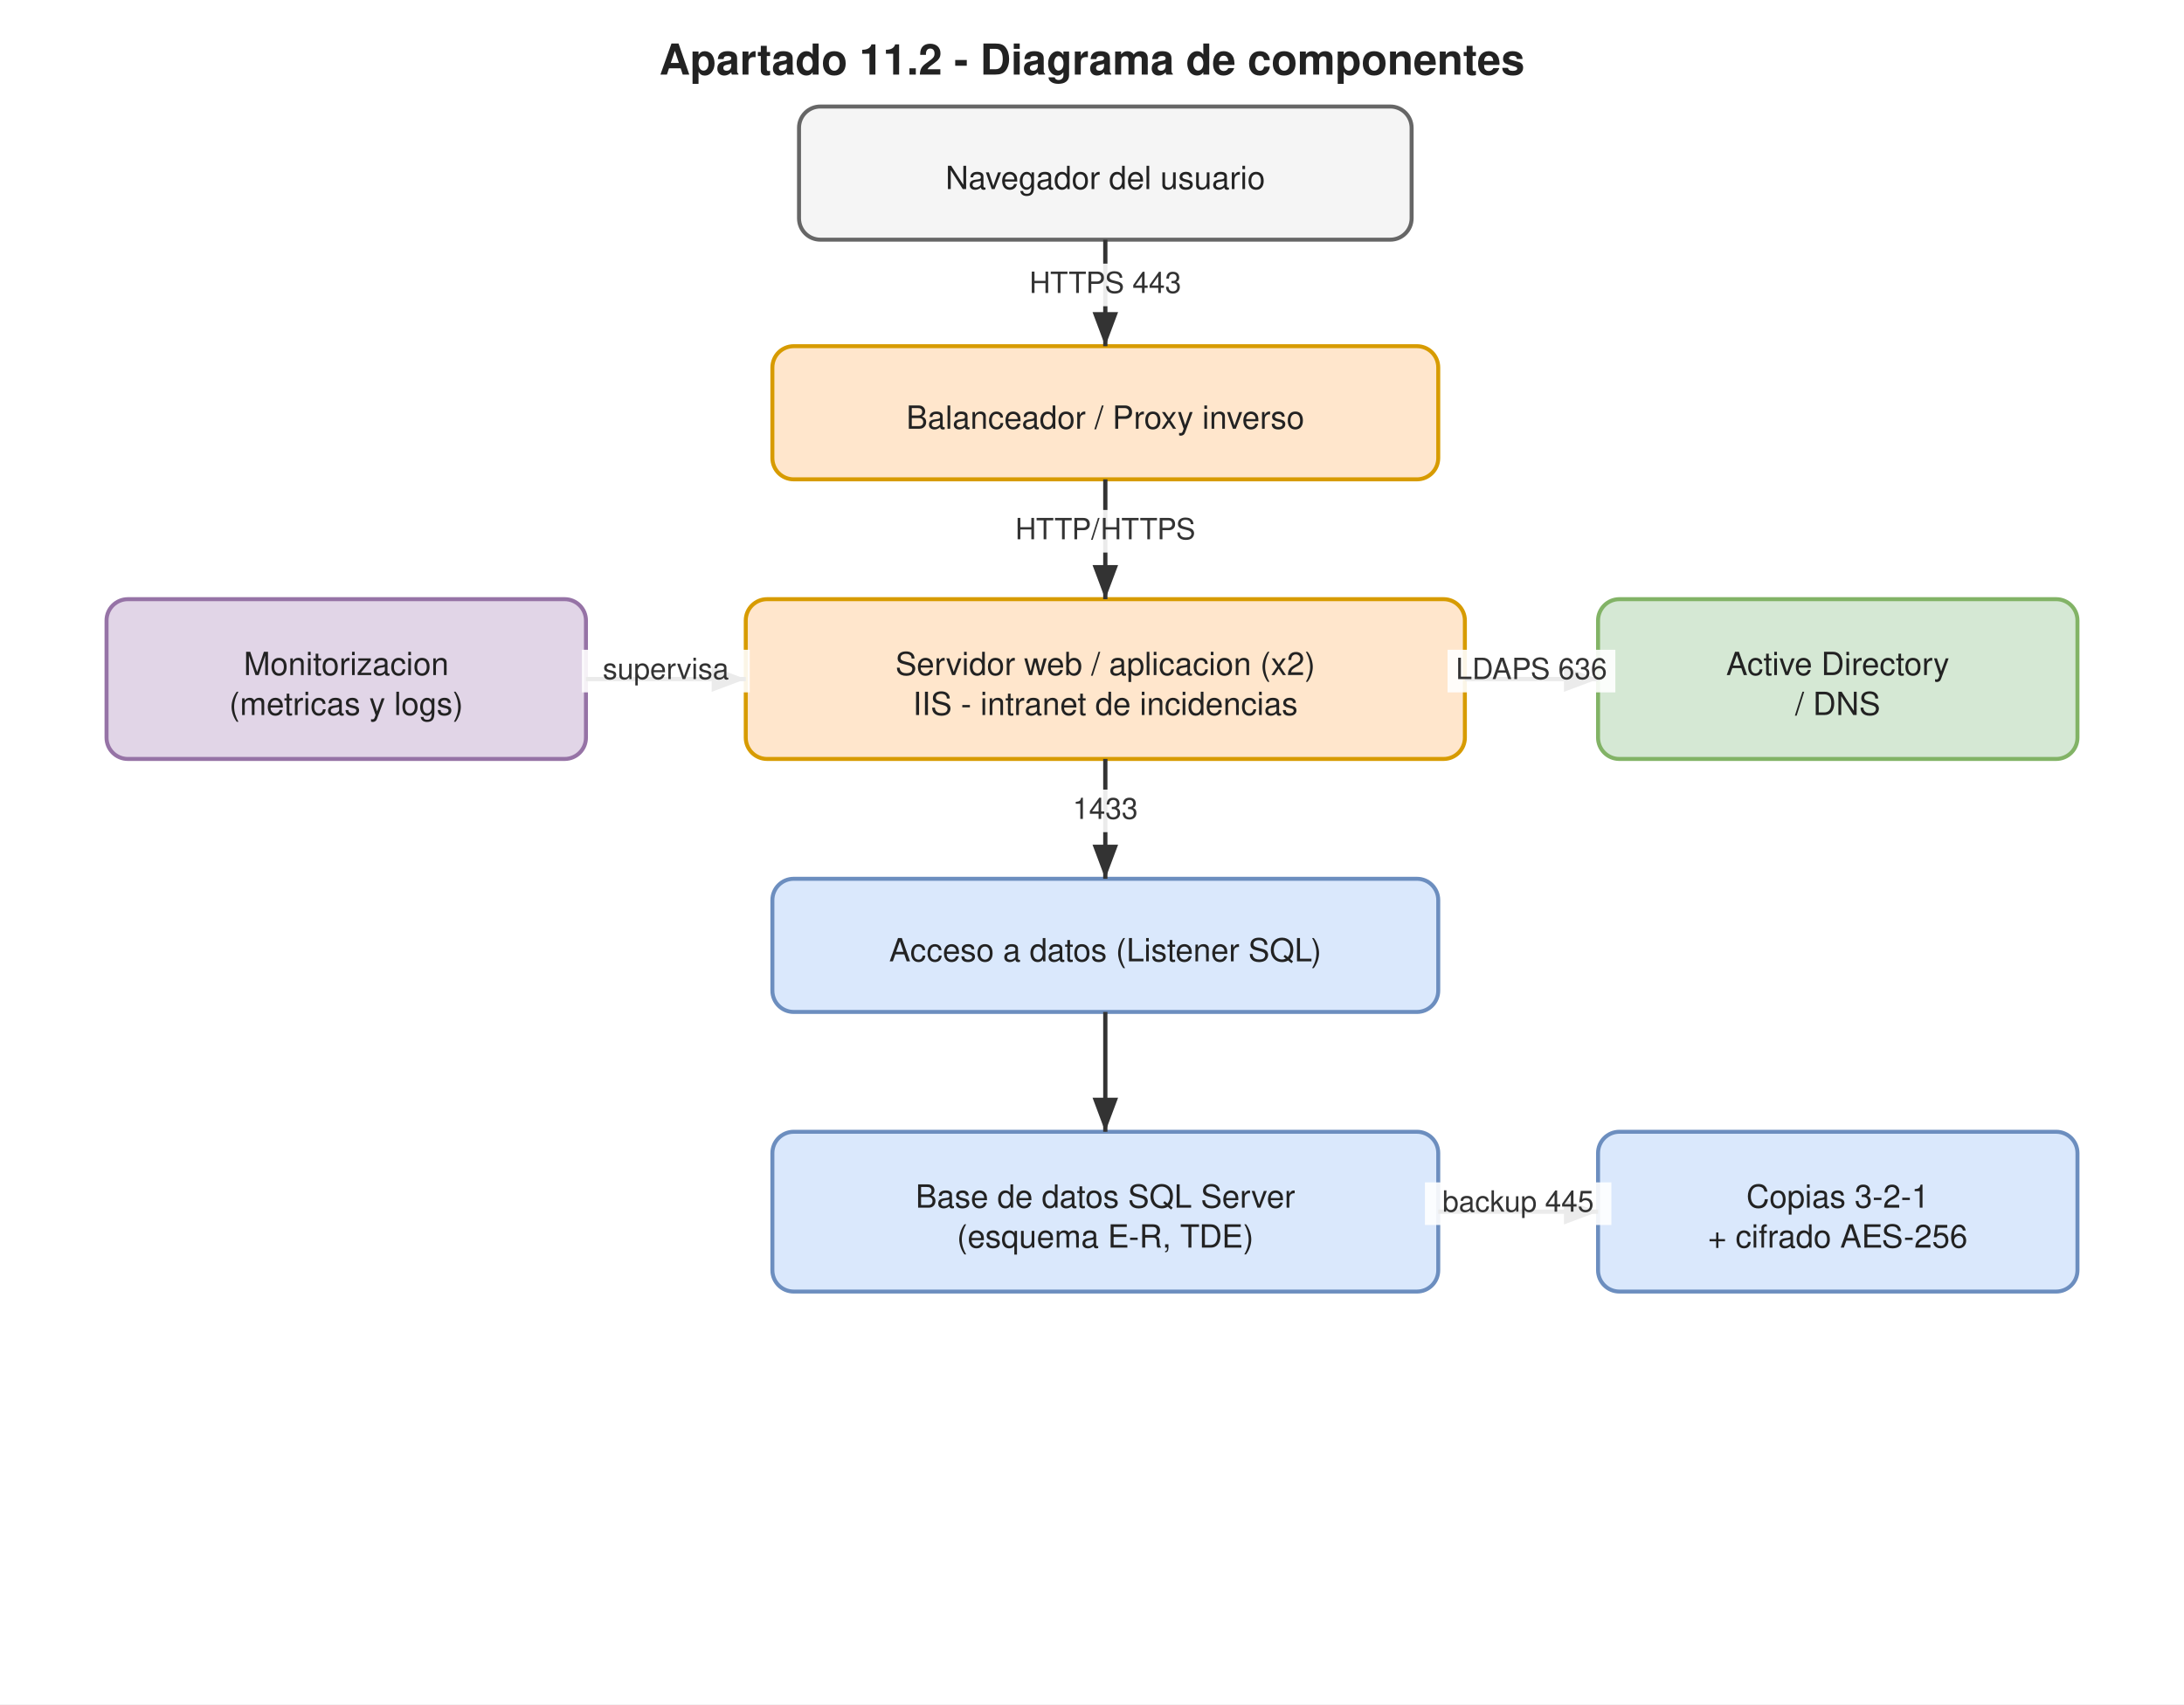
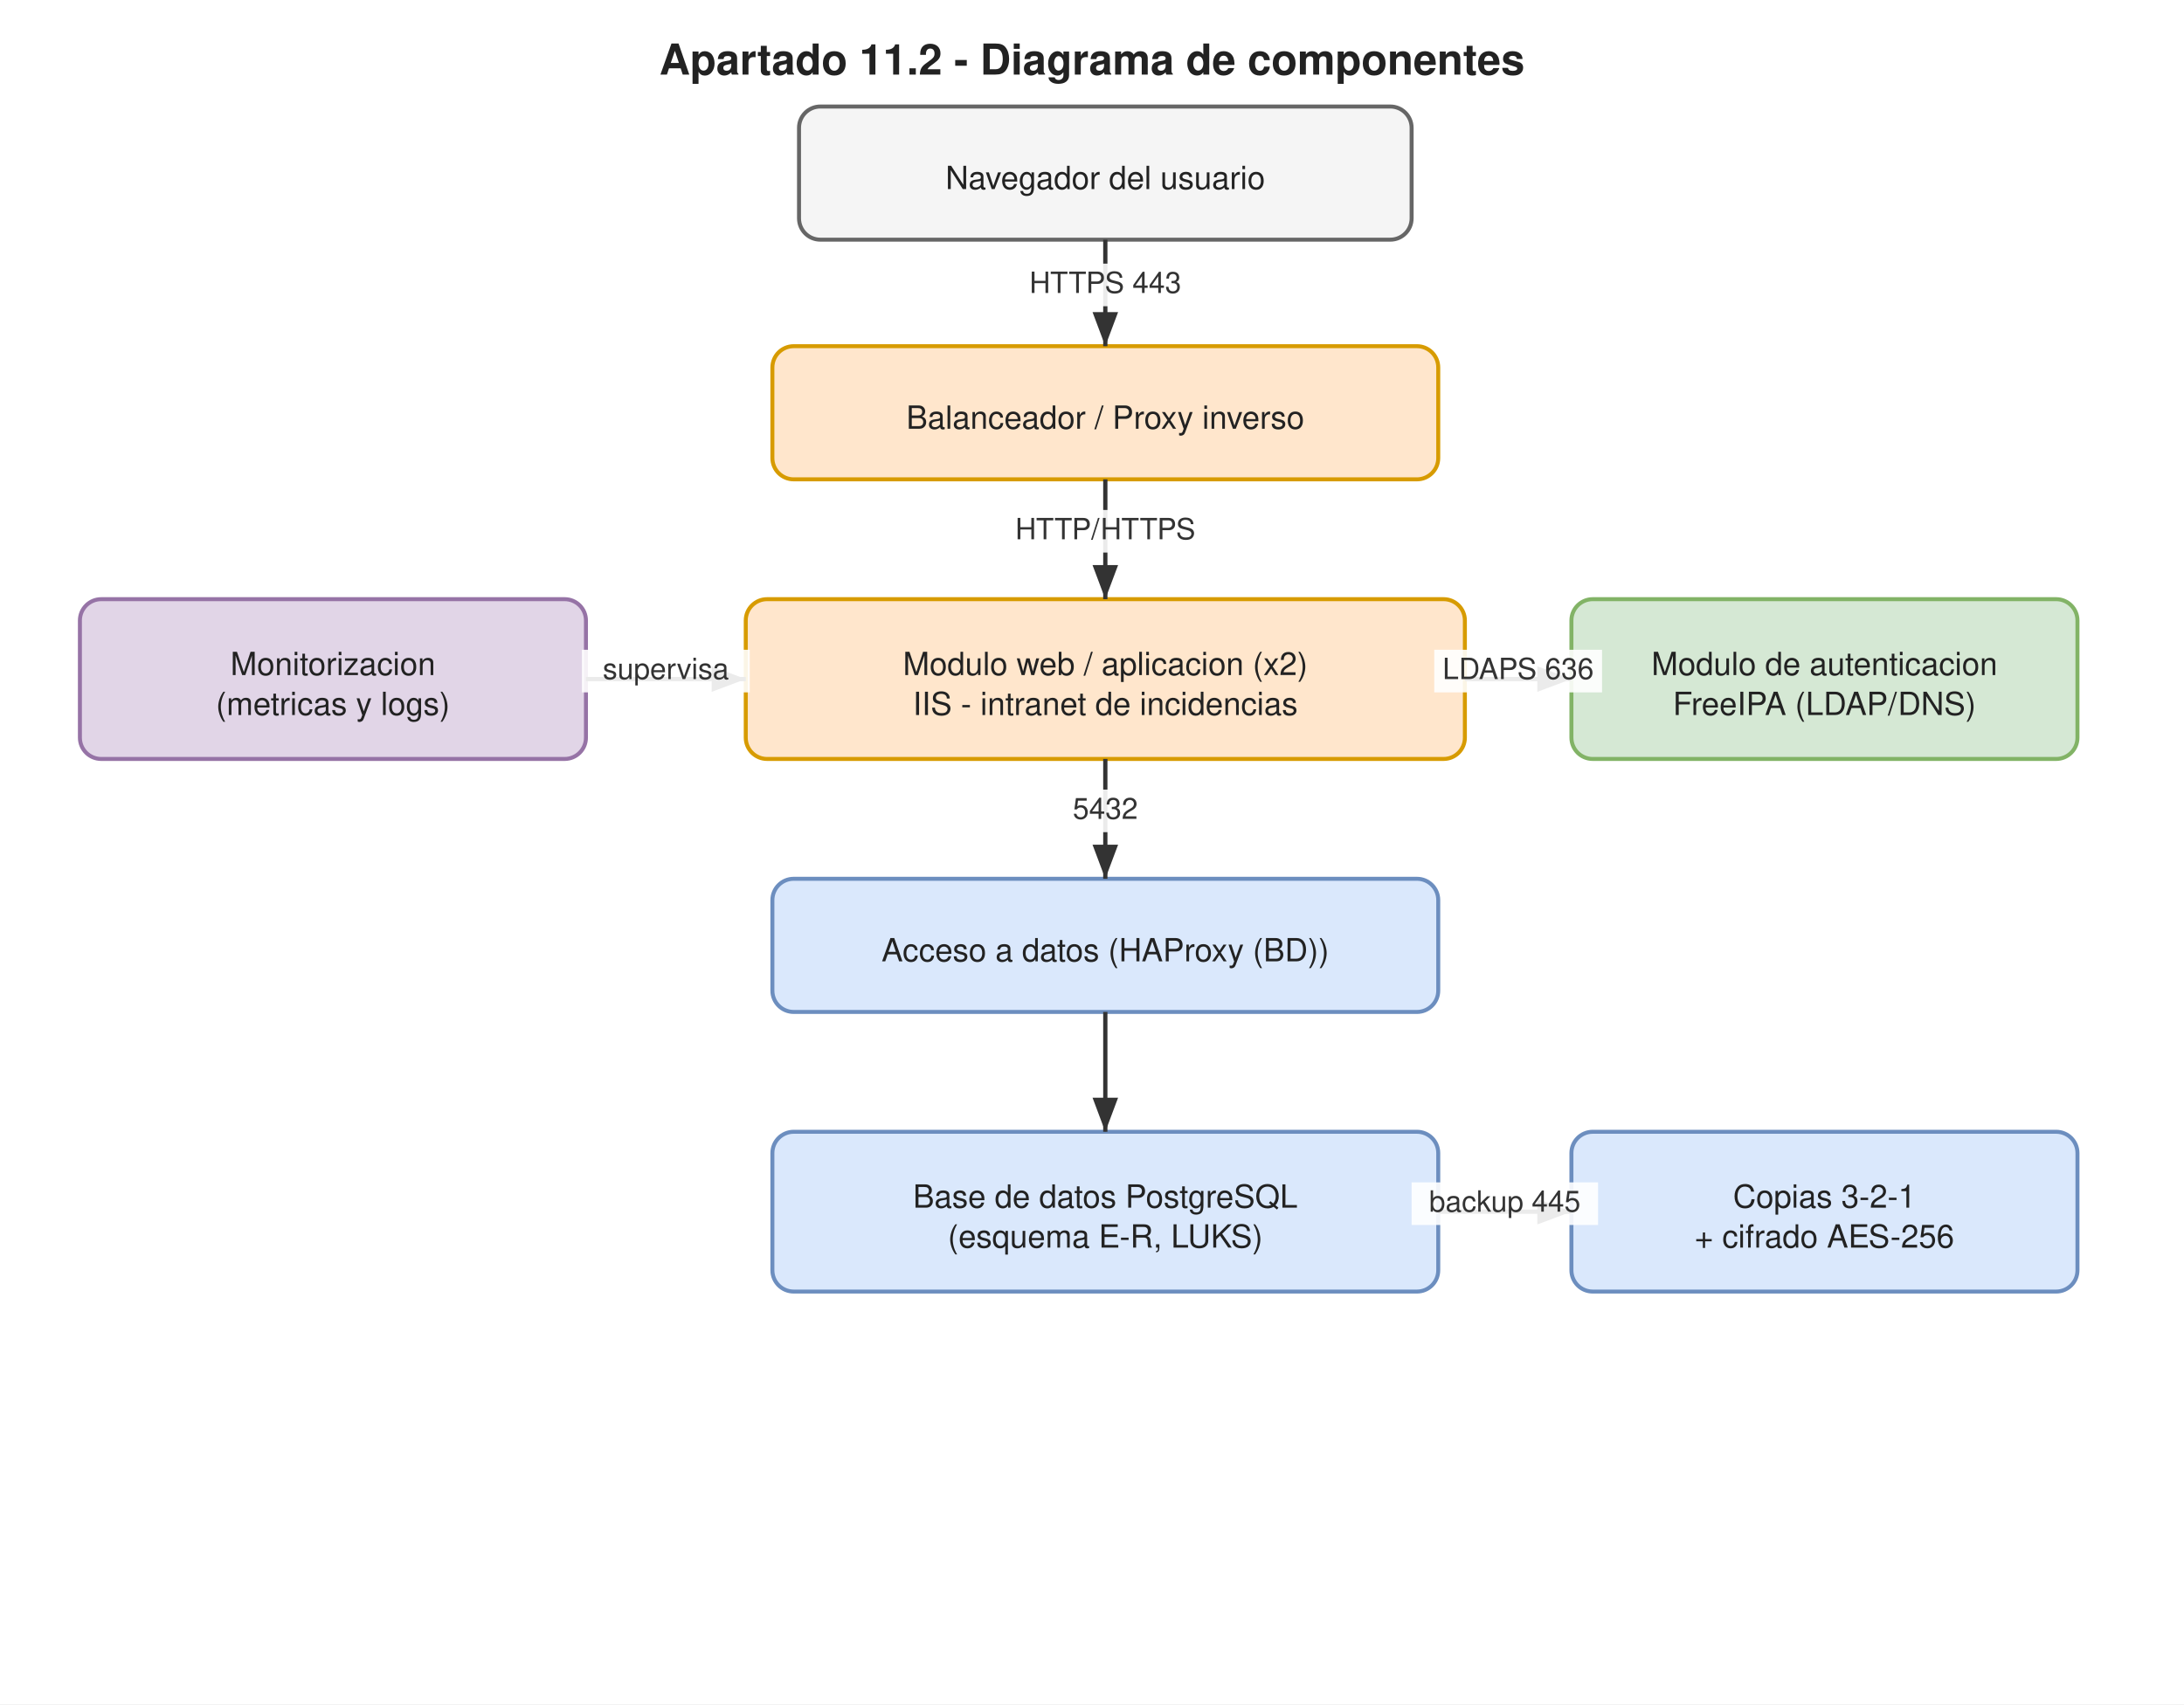
<svg xmlns="http://www.w3.org/2000/svg" width="820" height="640" viewBox="0 0 820 640" font-family="Helvetica, Arial, sans-serif">
  <defs>
    <marker id="arr" markerWidth="10" markerHeight="10" refX="8" refY="3" orient="auto" markerUnits="strokeWidth">
      <path d="M0,0 L8,3 L0,6 z" fill="#333333" />
    </marker>
  </defs>
  <rect x="0" y="0" width="820" height="640" fill="white" />
  <text x="410" y="28" text-anchor="middle" font-size="16" font-weight="bold" fill="#222">Apartado 11.2 - Diagrama de componentes</text>
  <rect x="300" y="40" width="230" height="50" rx="8" fill="#f5f5f5" stroke="#666666" stroke-width="1.5" />
  <text x="415" y="71" text-anchor="middle" font-size="12" fill="#222">Navegador del usuario</text>
  <rect x="290" y="130" width="250" height="50" rx="8" fill="#ffe6cc" stroke="#d79b00" stroke-width="1.5" />
  <text x="415" y="161" text-anchor="middle" font-size="12" fill="#222">Balanceador / Proxy inverso</text>
  <rect x="280" y="225" width="270" height="60" rx="8" fill="#ffe6cc" stroke="#d79b00" stroke-width="1.5" />
-   <text x="415" y="253.5" text-anchor="middle" font-size="12" fill="#222">Servidor web / aplicacion (x2)</text>
+   <text x="415" y="253.5" text-anchor="middle" font-size="12" fill="#222">Modulo web / aplicacion (x2)</text>
  <text x="415" y="268.5" text-anchor="middle" font-size="12" fill="#222">IIS - intranet de incidencias</text>
  <rect x="290" y="330" width="250" height="50" rx="8" fill="#dae8fc" stroke="#6c8ebf" stroke-width="1.5" />
-   <text x="415" y="361" text-anchor="middle" font-size="12" fill="#222">Acceso a datos (Listener SQL)</text>
+   <text x="415" y="361" text-anchor="middle" font-size="12" fill="#222">Acceso a datos (HAProxy (BD))</text>
  <rect x="290" y="425" width="250" height="60" rx="8" fill="#dae8fc" stroke="#6c8ebf" stroke-width="1.5" />
-   <text x="415" y="453.5" text-anchor="middle" font-size="12" fill="#222">Base de datos SQL Server</text>
-   <text x="415" y="468.5" text-anchor="middle" font-size="12" fill="#222">(esquema E-R, TDE)</text>
-   <rect x="600" y="225" width="180" height="60" rx="8" fill="#d5e8d4" stroke="#82b366" stroke-width="1.5" />
-   <text x="690" y="253.5" text-anchor="middle" font-size="12" fill="#222">Active Directory</text>
-   <text x="690" y="268.5" text-anchor="middle" font-size="12" fill="#222">/ DNS</text>
-   <rect x="600" y="425" width="180" height="60" rx="8" fill="#dae8fc" stroke="#6c8ebf" stroke-width="1.5" />
-   <text x="690" y="453.5" text-anchor="middle" font-size="12" fill="#222">Copias 3-2-1</text>
-   <text x="690" y="468.5" text-anchor="middle" font-size="12" fill="#222">+ cifrado AES-256</text>
-   <rect x="40" y="225" width="180" height="60" rx="8" fill="#e1d5e7" stroke="#9673a6" stroke-width="1.5" />
-   <text x="130" y="253.5" text-anchor="middle" font-size="12" fill="#222">Monitorizacion</text>
-   <text x="130" y="268.5" text-anchor="middle" font-size="12" fill="#222">(metricas y logs)</text>
+   <text x="415" y="453.5" text-anchor="middle" font-size="12" fill="#222">Base de datos PostgreSQL</text>
+   <text x="415" y="468.5" text-anchor="middle" font-size="12" fill="#222">(esquema E-R, LUKS)</text>
+   <rect x="590" y="225" width="190" height="60" rx="8" fill="#d5e8d4" stroke="#82b366" stroke-width="1.5" />
+   <text x="685" y="253.5" text-anchor="middle" font-size="12" fill="#222">Modulo de autenticacion</text>
+   <text x="685" y="268.5" text-anchor="middle" font-size="12" fill="#222">FreeIPA (LDAP/DNS)</text>
+   <rect x="590" y="425" width="190" height="60" rx="8" fill="#dae8fc" stroke="#6c8ebf" stroke-width="1.5" />
+   <text x="685" y="453.5" text-anchor="middle" font-size="12" fill="#222">Copias 3-2-1</text>
+   <text x="685" y="468.5" text-anchor="middle" font-size="12" fill="#222">+ cifrado AES-256</text>
+   <rect x="30" y="225" width="190" height="60" rx="8" fill="#e1d5e7" stroke="#9673a6" stroke-width="1.5" />
+   <text x="125" y="253.5" text-anchor="middle" font-size="12" fill="#222">Monitorizacion</text>
+   <text x="125" y="268.5" text-anchor="middle" font-size="12" fill="#222">(metricas y logs)</text>
  <line x1="415" y1="90" x2="415" y2="130" stroke="#333333" stroke-width="1.6" marker-end="url(#arr)" />
  <rect x="383.5" y="99" width="63" height="16" fill="white" stroke="none" opacity="0.9" />
  <text x="415" y="110" text-anchor="middle" font-size="11" fill="#333333">HTTPS 443</text>
  <line x1="415" y1="180" x2="415" y2="225" stroke="#333333" stroke-width="1.6" marker-end="url(#arr)" />
  <rect x="380" y="191.5" width="70" height="16" fill="white" stroke="none" opacity="0.9" />
  <text x="415" y="202.5" text-anchor="middle" font-size="11" fill="#333333">HTTP/HTTPS</text>
  <line x1="415" y1="285" x2="415" y2="330" stroke="#333333" stroke-width="1.6" marker-end="url(#arr)" />
  <rect x="401" y="296.5" width="28" height="16" fill="white" stroke="none" opacity="0.9" />
-   <text x="415" y="307.5" text-anchor="middle" font-size="11" fill="#333333">1433</text>
+   <text x="415" y="307.5" text-anchor="middle" font-size="11" fill="#333333">5432</text>
  <line x1="415" y1="380" x2="415" y2="425" stroke="#333333" stroke-width="1.6" marker-end="url(#arr)" />
-   <line x1="550" y1="255" x2="600" y2="255" stroke="#333333" stroke-width="1.6" marker-end="url(#arr)" />
-   <rect x="543.5" y="244" width="63" height="16" fill="white" stroke="none" opacity="0.9" />
-   <text x="575" y="255" text-anchor="middle" font-size="11" fill="#333333">LDAPS 636</text>
-   <line x1="540" y1="455" x2="600" y2="455" stroke="#333333" stroke-width="1.6" marker-end="url(#arr)" />
-   <rect x="535" y="444" width="70" height="16" fill="white" stroke="none" opacity="0.9" />
-   <text x="570" y="455" text-anchor="middle" font-size="11" fill="#333333">backup 445</text>
+   <line x1="550" y1="255" x2="590" y2="255" stroke="#333333" stroke-width="1.6" marker-end="url(#arr)" />
+   <rect x="538.5" y="244" width="63" height="16" fill="white" stroke="none" opacity="0.9" />
+   <text x="570" y="255" text-anchor="middle" font-size="11" fill="#333333">LDAPS 636</text>
+   <line x1="540" y1="455" x2="590" y2="455" stroke="#333333" stroke-width="1.6" marker-end="url(#arr)" />
+   <rect x="530" y="444" width="70" height="16" fill="white" stroke="none" opacity="0.9" />
+   <text x="565" y="455" text-anchor="middle" font-size="11" fill="#333333">backup 445</text>
  <line x1="220" y1="255" x2="280" y2="255" stroke="#333333" stroke-width="1.6" marker-end="url(#arr)" />
  <rect x="218.5" y="244" width="63" height="16" fill="white" stroke="none" opacity="0.9" />
  <text x="250" y="255" text-anchor="middle" font-size="11" fill="#333333">supervisa</text>
</svg>
